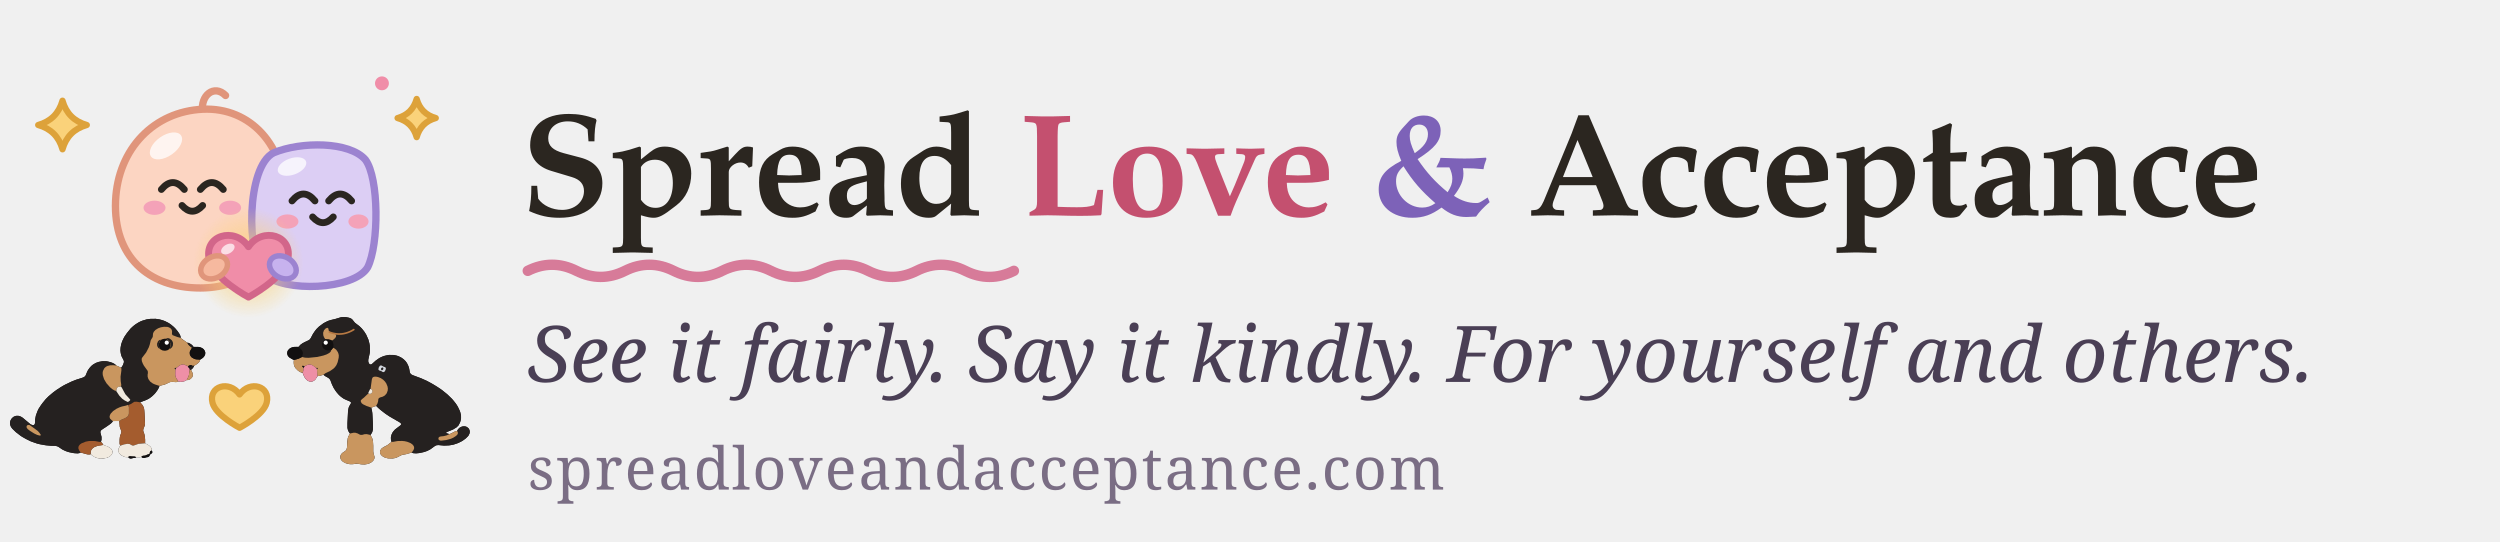
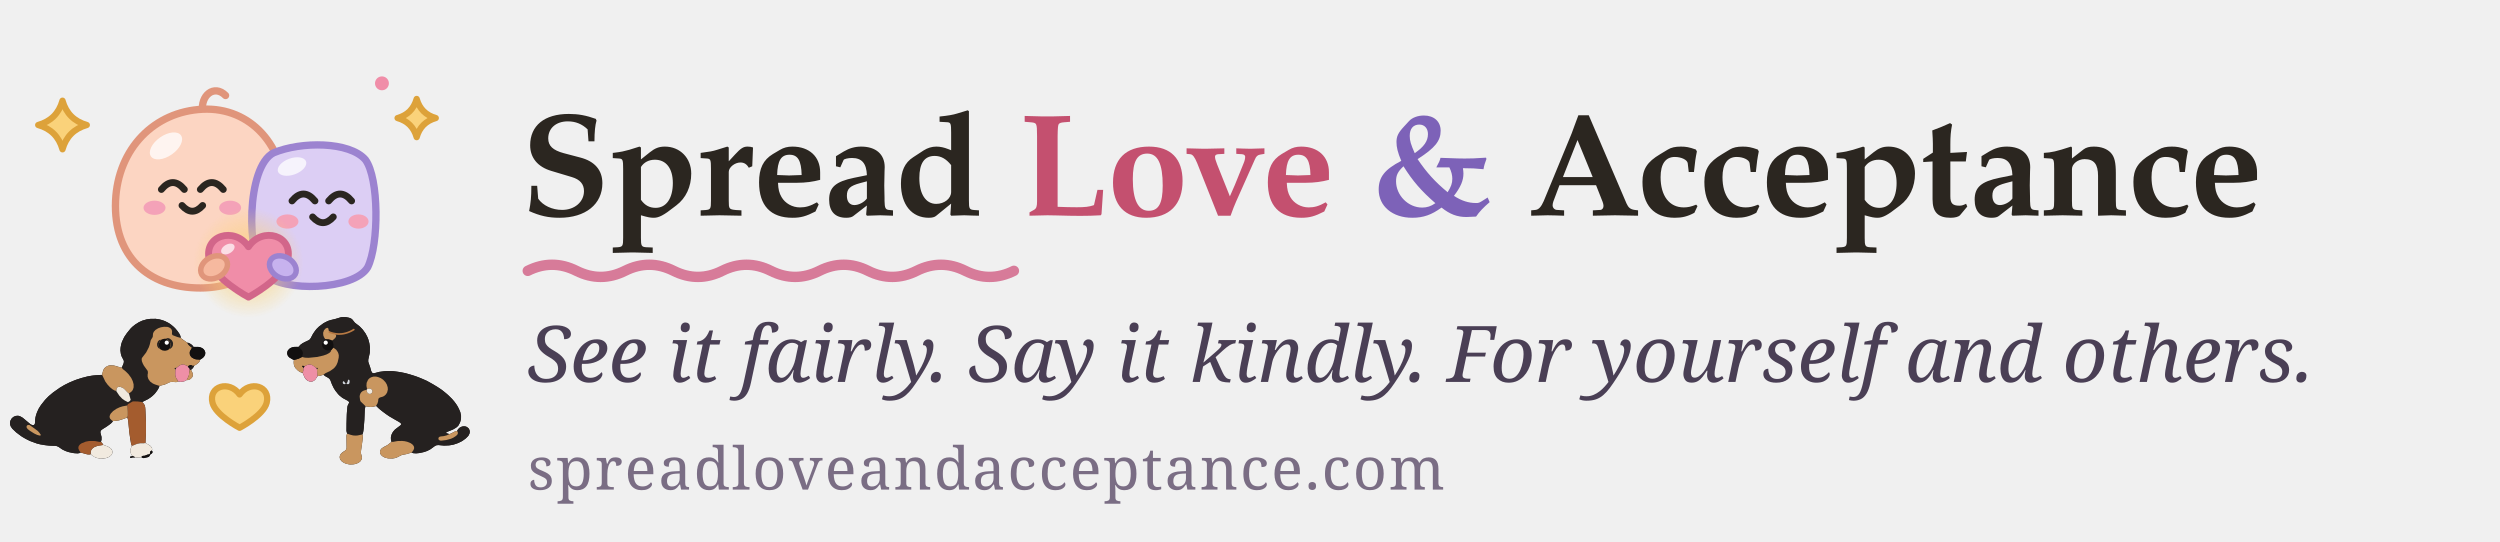
<svg xmlns="http://www.w3.org/2000/svg" viewBox="0 0 720 156" width="720" height="156" role="img" aria-labelledby="t">
  <style>.k{fill:#252120}.i{fill:none;stroke:#2B2620;stroke-width:3;stroke-linecap:round;stroke-linejoin:round}.c{fill:#F4A2B8}.w{fill:#fff}.t{fill:#C9965F}.s{fill:#C4834A}.n{fill:#121010}.m{fill:#3A1E22}.p{fill:#EE8FA6}.e{fill:#3A2418}.g{fill:#FAD27A;stroke:#DDA23A;stroke-linejoin:round}</style>
  <g transform="translate(6 14)">
    <defs>
      <radialGradient id="gl">
        <stop offset="0" stop-color="#FAD27A" stop-opacity=".9" />
        <stop offset=".55" stop-color="#FAD27A" stop-opacity=".45" />
        <stop offset="1" stop-color="#FAD27A" stop-opacity="0" />
      </radialGradient>
    </defs>
    <g transform="translate(22 -3) scale(.66)">
      <path d="M46 32c-1-7 5-12 10-7" fill="none" stroke="#E0957B" stroke-width="3.2" stroke-linecap="round" />
      <path d="M46 31C67 30 82 47 82 70C82 94 67 109 45 109C22 109 7 95 8 71C9 48 25 32 46 31Z" fill="#FCD5C2" stroke="#E0957B" stroke-width="3.2" />
      <ellipse cx="30" cy="47" rx="8" ry="4.5" transform="rotate(-35 30 47)" class="w" opacity=".75" />
      <path d="M77 50C89 45 110 45 117 53C123 61 123 90 118 100C112 110 81 111 73 103C65 95 65 56 77 50Z" fill="#DCCEF4" stroke="#9C83D0" stroke-width="3.2" />
      <ellipse cx="85" cy="56" rx="6.5" ry="3.6" transform="rotate(-20 85 56)" class="w" opacity=".75" />
      <path class="i" d="M28 66q5-6 10 0M45 66q5-6 10 0M37 73q4.5 5 9 0M85 71q5-6 10 0M101 71q5-6 10 0M94 78q4.5 5 9 0" />
      <ellipse class="c" cx="25" cy="74" rx="4.8" ry="3.1" />
      <ellipse class="c" cx="58" cy="74" rx="4.8" ry="3.1" />
      <ellipse class="c" cx="83" cy="80" rx="4.8" ry="3.1" />
      <ellipse class="c" cx="114" cy="80" rx="4.4" ry="3.1" />
      <circle cx="66" cy="98" r="24" fill="url(#gl)" />
      <path d="M66 91C60 82 46 86 49 97C51 105 66 113 66 113S81 105 83 97C86 86 72 82 66 91Z" fill="#F08DA8" stroke="#D2668A" stroke-width="3" stroke-linejoin="round" />
      <ellipse cx="57" cy="92" rx="3.2" ry="2" transform="rotate(-30 57 92)" class="w" opacity=".7" />
      <ellipse cx="51" cy="100" rx="6.2" ry="4.6" transform="rotate(-30 51 100)" fill="#F6B99F" stroke="#E0957B" stroke-width="2.4" />
      <ellipse cx="81" cy="100" rx="6.2" ry="4.6" transform="rotate(30 81 100)" fill="#C7B2EE" stroke="#9C83D0" stroke-width="2.4" />
    </g>
    <g data-pup="sugarfoot">
-       <path d="M37.28 77.84L38.82 77.82L39.94 77.99L40.58 78.15L41.58 78.51L42.78 79.15L44.06 80.14L45.14 81.35L45.79 82.36L45.99 82.88L46.05 83.32L46.14 83.42L47.90 84.69L48.30 84.75L48.94 85.07L49.46 85.50L49.74 85.89L51.38 85.94L51.94 86.11L52.38 86.35L52.68 86.60L53.03 87.16L53.12 87.52L53.07 88.12L52.87 88.56L52.70 88.78L52.39 89.08L51.66 89.59L51.43 90.16L51.24 90.40L50.67 90.88L49.90 91.36L49.58 91.97L49.01 92.52L49.43 93.36L49.56 93.96L49.51 94.28L49.35 94.64L48.91 95.12L48.46 95.37L48.14 95.46L47.74 95.47L47.10 95.81L46.42 95.98L45.94 95.98L45.38 95.86L44.74 96.06L43.62 95.98L43.10 96.02L42.70 96.15L41.50 96.73L40.02 97.11L39.89 97.20L39.83 97.48L39.55 98.04L39.10 98.73L38.60 99.36L37.70 100.22L36.94 100.77L36.18 101.17L34.39 101.84L35.19 102.88L35.47 103.56L35.56 104.04L35.76 107.12L35.76 108.12L35.67 108.60L35.29 109.56L35.24 110.08L35.59 111.08L35.72 111.72L35.80 112.60L35.80 113.60L35.86 113.69L36.82 114.23L37.32 114.64L37.59 115.04L37.68 115.36L37.65 115.76L37.88 116.08L37.83 116.44L37.24 116.88L36.96 117.44L36.58 117.65L36.14 117.71L35.58 117.90L35.18 117.89L34.74 117.63L34.62 117.62L34.22 117.70L33.26 117.70L32.78 117.90L32.42 117.90L31.78 118.06L31.54 118.06L31.26 117.97L30.90 117.67L30.22 117.66L29.62 117.49L28.82 117.05L28.40 116.64L28.13 116.12L28.08 115.48L28.17 115.16L28.61 114.32L28.44 113.76L28.44 112.52L28.57 111.60L28.91 110.68L28.96 110.24L28.48 108.88L28.36 107.32L28.18 107.22L26.54 107.27L26.24 107.68L25.79 108.08L23.18 109.86L23.01 110.08L22.92 110.32L22.92 110.60L23.24 111.80L23.24 112.64L23.09 113.28L23.44 113.64L23.78 114.13L25.34 114.75L26.04 115.28L26.31 115.72L26.40 116.08L26.35 116.52L26.23 116.80L25.82 117.30L25.02 117.77L23.86 118.06L22.70 118.06L21.90 117.89L21.46 117.73L20.62 117.25L20.10 116.82L19.70 116.90L19.14 116.86L17.26 116.34L16.90 116.49L16.34 116.58L15.42 116.54L13.66 116.17L12.58 115.77L11.82 115.37L10.82 114.67L10.18 114.43L8.62 114.38L6.98 114.22L5.62 113.98L4.62 113.73L2.74 113.05L1.42 112.41L0.02 111.57L-1.42 110.46L-2.48 109.44L-2.91 108.80L-3.12 108.12L-3.12 107.64L-3.03 107.24L-2.66 106.55L-2.14 106.07L-1.50 105.79L-0.74 105.74L-0.14 105.91L0.54 106.31L2.86 108.25L3.50 108.45L3.82 108.37L3.95 108.24L4.08 107.88L4.12 106.80L4.33 105.68L4.85 104.28L5.17 103.64L5.81 102.64L7.20 100.92L8.02 100.10L9.33 99.00L10.38 98.23L12.14 97.11L14.46 95.95L15.86 95.39L17.90 94.73L18.31 94.52L18.63 94.20L19.25 92.76L19.84 91.88L20.57 91.16L21.54 90.55L22.42 90.23L23.50 90.02L24.50 90.02L25.06 90.10L26.34 90.47L27.18 90.95L27.54 91.29L28.86 91.89L28.94 91.86L29.27 91.40L29.47 91.00L29.68 90.36L29.68 90.04L29.59 89.72L29.01 88.60L28.81 87.92L28.68 86.92L28.72 86.16L28.89 85.20L29.13 84.44L29.77 83.08L30.54 81.95L31.60 80.64L32.10 80.14L32.94 79.47L34.02 78.79L34.98 78.35L36.26 77.98Z" fill="#252120" />
-       <path d="M23.44 90.04L24.50 90.02L25.78 90.27L26.82 90.71L27.43 91.20L27.34 91.26L26.62 91.18L25.54 91.22L24.94 91.39L24.30 91.78L23.93 92.20L23.64 92.88L23.56 93.76L23.73 94.56L23.97 95.20L24.33 95.88L25.26 97.10L26.42 98.13L26.86 98.41L27.46 98.60L28.38 99.97L29.18 100.82L29.70 101.21L30.78 101.79L30.75 102.60L30.30 102.81L28.62 103.23L27.50 103.75L26.58 104.38L25.90 105.11L25.61 105.72L25.56 106.04L25.61 106.32L25.76 106.64L26.48 107.32L26.24 107.68L25.79 108.08L24.90 108.73L23.53 109.60L23.18 109.86L23.01 110.08L22.92 110.32L22.92 110.60L23.24 111.84L23.24 112.64L23.06 113.24L22.62 113.26L21.34 113.02L20.14 112.98L18.86 113.15L17.82 113.51L17.26 113.83L16.92 114.12L16.65 114.56L16.56 114.84L16.56 115.12L16.65 115.44L17.21 116.32L16.90 116.49L16.34 116.58L14.90 116.46L13.94 116.25L12.94 115.93L12.02 115.49L10.66 114.59L9.86 114.39L8.62 114.38L7.30 114.26L5.06 113.85L3.66 113.41L2.74 113.05L0.58 111.93L-0.27 111.36L-1.42 110.46L-2.48 109.44L-2.83 108.96L-3.07 108.36L-3.12 107.68L-2.99 107.12L-2.79 106.72L-2.30 106.18L-1.86 105.91L-1.26 105.74L-0.50 105.79L0.10 106.03L0.55 106.32L2.86 108.25L3.50 108.45L3.82 108.37L3.95 108.24L4.08 107.88L4.12 106.80L4.33 105.68L4.73 104.56L5.13 103.72L6.30 101.99L7.16 100.96L8.02 100.10L9.33 99.00L10.38 98.23L11.54 97.47L12.86 96.71L14.94 95.75L15.86 95.39L17.90 94.73L18.30 94.53L18.63 94.20L19.09 93.08L19.41 92.48L20.26 91.42L20.90 90.91L21.62 90.51L22.42 90.23Z" fill="#252120" />
-       <path d="M37.28 77.84L38.82 77.82L39.90 77.98L41.18 78.35L42.38 78.91L43.31 79.52L44.52 80.60L45.59 82.00L45.91 82.64L46.04 83.08L46.02 83.28L45.82 83.29L44.02 82.69L43.74 82.54L43.52 82.24L43.56 81.40L43.43 80.96L43.10 80.54L42.62 80.27L41.90 80.10L41.26 80.10L40.30 80.27L39.38 80.63L38.78 81.02L38.29 81.56L38.08 82.04L37.99 83.04L37.41 84.00L37.07 85.44L36.75 86.28L36.11 87.48L35.10 88.75L34.85 89.16L34.80 89.76L35.13 90.72L35.45 91.32L36.35 92.52L36.59 92.96L36.52 94.48L36.65 94.96L36.89 95.44L37.30 95.94L38.02 96.45L38.66 96.73L39.74 97.07L39.88 97.16L39.87 97.36L39.43 98.24L38.60 99.36L37.98 99.98L37.19 100.60L36.66 100.93L35.70 101.37L34.34 101.85L33.38 101.70L32.78 101.70L32.22 101.39L31.54 101.14L30.09 99.52L28.88 97.32L28.92 96.80L28.76 95.76L28.72 94.48L28.96 92.68L28.91 91.92L29.43 91.08L29.68 90.32L29.68 90.00L29.59 89.72L29.01 88.60L28.89 88.24L28.72 87.44L28.68 86.92L28.72 86.16L28.88 85.24L29.29 84.04L29.77 83.08L30.54 81.95L31.60 80.64L32.61 79.72L33.54 79.07L34.58 78.51L36.22 77.99Z" fill="#252120" />
+       <path d="M37.28 77.84L38.82 77.82L39.94 77.99L40.58 78.15L41.58 78.51L42.78 79.15L44.06 80.14L45.14 81.35L45.79 82.36L45.99 82.88L46.05 83.32L46.14 83.42L47.90 84.69L48.30 84.75L48.94 85.07L49.46 85.50L49.74 85.89L51.38 85.94L51.94 86.11L52.38 86.35L52.68 86.60L53.03 87.16L53.12 87.52L53.07 88.12L52.87 88.56L52.70 88.78L52.39 89.08L51.66 89.59L51.43 90.16L51.24 90.40L50.67 90.88L49.90 91.36L49.58 91.97L49.01 92.52L49.43 93.36L49.56 93.96L49.51 94.28L49.35 94.64L48.91 95.12L48.46 95.37L48.14 95.46L47.74 95.47L47.10 95.81L46.42 95.98L45.94 95.98L45.38 95.86L44.74 96.06L43.62 95.98L43.10 96.02L42.70 96.15L41.50 96.73L40.02 97.11L39.89 97.20L39.83 97.48L39.55 98.04L39.10 98.73L38.60 99.36L37.98 99.98L36.74 100.89L35.01 101.76L35.00 101.84L35.34 102.19L35.67 102.72L35.80 103.20L35.88 103.96L36.04 107.68L36.04 110.56L35.88 113.52L36.06 113.69L36.86 114.11L37.30 114.42L37.63 114.80L37.84 115.32L37.76 115.76L37.91 116.04L37.91 116.36L37.74 116.58L37.30 116.87L36.98 117.42L36.82 117.57L36.62 117.65L35.42 117.94L35.02 117.85L34.70 117.66L34.10 117.78L33.42 117.78L33.02 117.70L32.18 117.74L31.70 117.90L31.45 117.76L31.45 117.60L31.54 117.51L32.16 117.36L31.81 116.88L31.52 116.12L31.53 115.48L31.98 114.40L31.73 113.72L31.52 112.52L31.20 110.20L30.92 107.16L30.79 106.56L30.66 106.26L28.34 107.05L27.34 107.22L26.54 107.27L26.24 107.68L25.82 108.06L24.90 108.73L23.53 109.60L23.16 109.88L22.97 110.16L22.92 110.60L23.24 111.84L23.24 112.64L23.09 113.28L23.44 113.64L23.77 114.12L24.94 114.55L25.42 114.79L26.00 115.24L26.32 115.76L26.40 116.24L26.31 116.64L26.04 117.08L25.62 117.45L25.02 117.77L24.50 117.94L23.86 118.06L22.70 118.06L21.90 117.89L21.46 117.73L20.62 117.25L20.10 116.82L19.70 116.90L19.14 116.86L17.26 116.34L16.90 116.49L16.34 116.58L15.42 116.54L13.66 116.17L12.58 115.77L11.82 115.37L10.82 114.67L10.18 114.43L8.62 114.38L6.98 114.22L5.62 113.98L4.62 113.73L2.74 113.05L1.42 112.41L0.02 111.57L-1.42 110.46L-2.48 109.44L-2.91 108.80L-3.12 108.12L-3.12 107.64L-3.03 107.24L-2.66 106.55L-2.14 106.07L-1.50 105.79L-0.74 105.74L-0.14 105.91L0.54 106.31L2.86 108.25L3.30 108.42L3.74 108.41L3.95 108.24L4.07 107.92L4.20 106.24L4.57 104.96L5.17 103.64L5.81 102.64L6.84 101.32L8.02 100.10L9.33 99.00L11.22 97.67L12.86 96.71L14.10 96.11L15.54 95.51L17.18 94.95L19.14 94.43L20.26 94.22L21.58 94.06L23.38 93.96L23.73 92.64L24.01 92.12L24.42 91.71L25.22 91.31L25.70 91.22L26.74 91.26L27.46 91.43L28.58 91.81L29.07 91.88L29.63 90.56L29.68 90.00L29.59 89.72L29.01 88.60L28.81 87.92L28.68 86.92L28.72 86.16L28.89 85.20L29.13 84.44L29.77 83.08L30.54 81.95L31.60 80.64L32.10 80.14L32.94 79.47L34.02 78.79L34.98 78.35L36.26 77.98Z" fill="#252120" />
+       <path d="M22.72 94.00L23.42 94.00L24.21 95.68L24.66 96.37L25.24 97.08L26.42 98.13L26.86 98.41L27.46 98.60L28.38 99.97L29.16 100.80L29.70 101.21L30.66 101.71L30.82 101.83L30.84 101.92L30.83 102.40L30.58 102.77L28.86 103.15L27.58 103.71L26.58 104.38L25.89 105.12L25.61 105.72L25.56 106.04L25.61 106.32L25.76 106.64L26.48 107.32L26.24 107.68L25.79 108.08L24.90 108.73L23.53 109.60L23.18 109.86L23.01 110.08L22.92 110.32L22.92 110.60L23.24 111.84L23.24 112.64L23.06 113.24L22.62 113.26L21.34 113.02L20.14 112.98L18.86 113.15L17.82 113.51L17.26 113.83L16.92 114.12L16.65 114.56L16.56 114.84L16.56 115.12L16.65 115.44L17.21 116.32L16.90 116.49L16.34 116.58L14.90 116.46L13.94 116.25L12.94 115.93L12.02 115.49L10.82 114.67L10.34 114.47L9.82 114.38L8.06 114.34L6.86 114.18L5.62 113.98L4.62 113.73L2.46 112.93L0.58 111.93L-1.18 110.66L-2.48 109.44L-2.95 108.72L-3.12 108.12L-3.12 107.64L-2.99 107.12L-2.66 106.55L-2.27 106.16L-1.66 105.83L-1.14 105.74L-0.74 105.74L-0.34 105.83L0.55 106.32L2.86 108.25L3.50 108.45L3.82 108.37L3.95 108.24L4.08 107.88L4.12 106.80L4.33 105.68L4.73 104.56L5.17 103.64L5.82 102.63L7.16 100.96L8.02 100.10L9.33 99.00L11.22 97.67L12.42 96.95L14.10 96.11L15.86 95.39L17.58 94.83L19.18 94.42L20.82 94.14Z" fill="#252120" />
+       <path d="M37.28 77.84L38.82 77.82L39.90 77.98L41.18 78.35L42.38 78.91L43.31 79.52L44.52 80.60L45.59 82.00L45.91 82.64L46.04 83.08L46.02 83.28L45.82 83.29L44.02 82.69L43.74 82.54L43.52 82.24L43.56 81.40L43.43 80.96L43.10 80.54L42.62 80.27L41.90 80.10L41.26 80.10L40.30 80.27L39.38 80.63L38.78 81.02L38.29 81.56L38.08 82.04L37.99 83.04L37.41 84.00L37.07 85.44L36.75 86.28L36.11 87.48L35.10 88.75L34.85 89.16L34.80 89.76L35.13 90.72L35.45 91.32L36.35 92.52L36.59 92.96L36.52 94.48L36.77 95.24L37.22 95.86L37.82 96.33L38.66 96.73L39.58 96.99L39.86 97.14L39.88 97.32L39.77 97.60L39.43 98.24L38.60 99.36L37.70 100.22L36.74 100.89L34.94 101.78L32.26 101.53L31.66 101.16L31.15 99.32L31.71 98.92L32.00 98.64L32.35 98.04L32.48 97.52L32.48 96.68L32.39 96.24L32.15 95.56L31.79 94.84L31.22 94.03L30.22 92.98L29.38 92.30L29.09 91.92L29.63 90.56L29.68 90.00L29.59 89.72L29.01 88.60L28.81 87.92L28.68 86.92L28.72 86.16L28.89 85.20L29.13 84.44L29.77 83.08L30.54 81.95L31.60 80.64L32.10 80.14L32.94 79.47L34.02 78.79L34.98 78.35L36.26 77.98Z" fill="#252120" />
      <path d="M41.20 80.12L42.18 80.14L42.62 80.27L43.06 80.51L43.30 80.75L43.47 81.04L43.56 81.44L43.52 82.24L43.74 82.54L45.06 83.05L46.02 83.31L46.61 83.80L47.86 84.66L48.46 85.50L49.27 86.12L49.19 86.36L48.73 87.12L48.64 87.44L48.69 88.16L48.98 88.69L49.26 88.97L49.98 89.37L50.50 89.50L51.38 89.54L51.62 89.62L51.55 89.92L51.22 90.42L50.39 91.08L49.94 91.33L49.38 91.34L49.18 91.19L48.94 91.14L48.58 91.23L48.10 91.46L47.10 91.03L46.46 90.98L46.10 91.07L45.70 91.27L44.78 91.97L44.42 91.94L44.29 92.00L44.29 92.16L44.56 92.44L44.48 94.04L44.69 94.80L44.93 95.24L45.34 95.80L45.26 95.93L44.74 96.06L43.62 95.98L43.06 96.03L41.50 96.73L39.94 97.14L38.66 96.73L38.02 96.45L37.24 95.88L36.73 95.16L36.52 94.48L36.52 93.84L36.60 93.44L36.55 92.84L35.45 91.32L35.13 90.72L34.85 90.00L34.80 89.36L34.89 89.08L36.11 87.48L36.87 86.00L37.15 85.16L37.41 84.00L37.99 83.04L38.08 82.04L38.29 81.56L38.78 81.02L39.54 80.55L40.30 80.27Z" fill="#C9965F" />
-       <path d="M32.68 101.72L33.38 101.70L34.34 101.87L34.95 102.52L35.31 103.12L35.47 103.56L35.64 105.00L35.76 108.08L35.67 108.60L35.29 109.56L35.24 110.08L35.59 111.08L35.72 111.72L35.80 112.64L35.80 113.56L35.74 113.65L35.54 113.70L34.42 113.74L33.86 113.83L32.42 114.34L32.06 114.29L31.30 113.87L31.06 113.82L30.30 113.86L28.66 114.31L28.53 114.12L28.44 113.72L28.48 112.08L28.61 111.44L28.91 110.68L28.96 110.24L28.48 108.88L28.36 107.32L28.46 107.18L28.74 106.99L29.82 106.53L30.46 106.17L30.86 105.81L31.03 105.52L31.12 105.08L31.12 103.24L30.92 102.68L31.66 102.37Z" fill="#A45C2E" />
-       <path d="M35.60 113.68L35.82 113.66L36.82 114.23L37.32 114.64L37.59 115.04L37.68 115.36L37.67 115.60L37.62 115.72L37.29 115.96L37.17 116.24L37.11 116.64L37.02 116.77L36.38 116.95L35.82 117.21L35.14 117.27L34.93 117.36L34.70 117.60L34.22 117.70L33.30 117.70L32.70 117.46L31.98 117.46L31.54 117.38L31.22 117.43L30.86 117.66L30.58 117.70L30.06 117.62L29.62 117.49L28.81 117.04L28.38 116.61L28.17 116.24L28.08 115.92L28.09 115.44L28.21 115.08L28.62 114.36L29.74 113.99L30.66 113.82L31.30 113.87L32.06 114.29L32.42 114.34L33.90 113.82Z" fill="#F1EADF" />
-       <path d="M25.76 91.20L26.62 91.18L27.50 91.27L28.82 91.87L28.91 91.96L28.96 92.20L28.96 92.68L28.72 94.48L28.76 95.76L28.92 96.80L28.88 97.28L28.82 97.34L28.30 97.35L27.90 97.51L27.74 97.67L27.61 97.92L27.46 98.56L27.34 98.58L27.06 98.49L26.42 98.13L25.70 97.54L24.66 96.37L23.97 95.20L23.60 94.04L23.56 93.36L23.65 92.84L24.06 92.03L24.49 91.64L24.86 91.43Z" fill="#C9965F" />
-       <path d="M23.60 114.16L23.82 114.15L24.94 114.55L25.83 115.08L26.06 115.31L26.31 115.72L26.40 116.28L26.31 116.64L26.06 117.05L25.79 117.32L25.34 117.61L24.54 117.93L24.10 118.02L22.94 118.06L22.46 118.02L21.66 117.81L20.98 117.49L20.62 117.25L20.13 116.80L20.12 116.16L20.25 115.68L20.42 115.39L20.78 115.02L21.26 114.71L22.34 114.35Z" fill="#F1EADF" />
-       <path d="M30.72 102.64L30.91 102.72L31.12 103.24L31.12 105.08L30.99 105.60L30.68 106.00L30.06 106.41L28.90 106.91L28.34 107.26L26.50 107.26L26.22 107.06L25.73 106.60L25.61 106.32L25.56 105.96L25.69 105.48L25.89 105.12L26.56 104.40L27.50 103.75L28.42 103.31L29.14 103.07L30.30 102.81Z" fill="#C9965F" />
+       <path d="M32.25 101.60L33.58 101.62L34.94 101.79L35.55 102.48L35.75 102.96L35.84 103.48L36.04 107.64L36.04 110.56L35.92 113.36L35.86 113.56L35.70 113.62L34.38 113.66L33.68 113.80L33.14 113.95L32.06 114.41L31.93 114.32L31.81 114.04L31.28 110.88L30.92 107.16L30.68 106.24L30.80 105.76L30.80 104.48L30.76 103.52L30.61 102.76L30.89 102.36Z" fill="#A45C2E" />
+       <path d="M25.60 91.24L26.74 91.26L29.06 91.91L29.42 92.34L30.22 92.98L31.00 93.76L31.79 94.84L32.23 95.76L32.48 96.68L32.48 97.56L32.31 98.12L32.14 98.45L31.78 98.86L31.14 99.29L30.74 99.02L30.08 98.32L29.51 97.84L29.10 97.59L28.54 97.39L28.22 97.38L27.90 97.51L27.73 97.68L27.57 98.04L27.46 98.56L27.14 98.53L26.42 98.13L25.70 97.54L25.00 96.80L24.33 95.88L23.41 93.96L23.61 93.00L23.93 92.24L24.38 91.74L24.98 91.39Z" fill="#C9965F" />
+       <path d="M35.76 113.60L35.90 113.59L36.86 114.11L37.46 114.58L37.79 115.12L37.84 115.48L37.78 115.70L37.45 115.88L37.25 116.08L37.19 116.64L37.04 116.84L36.42 116.95L35.70 117.25L35.06 117.31L34.86 117.44L34.71 117.64L34.58 117.69L34.14 117.78L33.62 117.78L33.10 117.73L32.42 117.45L32.14 117.30L31.85 116.96L31.65 116.56L31.52 116.08L31.52 115.52L31.81 114.76L32.02 114.43L33.38 113.87L34.38 113.66L35.42 113.66Z" fill="#F1EADF" />
+       <path d="M23.60 114.16L23.82 114.15L24.94 114.55L25.83 115.08L26.31 115.72L26.40 116.28L26.31 116.64L26.06 117.05L25.79 117.32L25.34 117.61L24.54 117.93L24.10 118.02L22.94 118.06L22.46 118.02L21.66 117.81L20.98 117.49L20.62 117.25L20.13 116.80L20.12 116.16L20.25 115.68L20.42 115.39L20.78 115.02L21.26 114.71L22.34 114.35Z" fill="#F1EADF" />
+       <path d="M30.52 102.80L30.63 102.84L30.72 103.24L30.80 104.48L30.80 105.76L30.66 106.21L29.34 106.73L27.90 107.14L26.50 107.26L26.13 107.00L25.73 106.60L25.61 106.32L25.56 105.96L25.69 105.48L25.89 105.12L26.58 104.38L27.50 103.75L28.42 103.31L29.30 103.03Z" fill="#C9965F" />
      <path d="M46.40 91.00L46.86 90.98L47.10 91.03L48.06 91.45L48.38 91.93L48.55 92.08L48.64 92.40L48.43 93.96L48.31 94.36L47.83 95.36L47.38 95.69L46.70 95.93L45.94 95.98L45.38 95.84L44.73 94.88L44.48 94.04L44.52 92.68L44.57 92.40L44.77 92.00L45.70 91.27L46.10 91.07Z" fill="#EE8FA6" />
      <path d="M20.08 113.00L21.34 113.02L22.62 113.26L23.06 113.27L23.44 113.64L23.72 114.08L23.54 114.18L21.86 114.47L21.26 114.71L20.81 115.00L20.44 115.36L20.25 115.68L20.12 116.16L20.10 116.80L19.74 116.90L19.14 116.86L17.34 116.37L17.20 116.28L16.77 115.68L16.56 115.08L16.61 114.64L16.77 114.32L17.06 113.98L17.50 113.67L18.70 113.19L19.62 113.02Z" fill="#A45C2E" />
      <path d="M49.73 85.92L51.14 85.90L51.74 86.03L52.39 86.36L52.68 86.60L52.91 86.92L53.12 87.48L53.12 87.92L53.03 88.24L52.70 88.78L52.42 89.06L51.90 89.42L51.54 89.58L50.50 89.50L49.98 89.37L49.25 88.96L48.81 88.44L48.64 87.96L48.64 87.44L48.73 87.12L49.30 86.16Z" fill="#121010" />
+       <path d="M28.16 97.40L28.70 97.43L29.38 97.75L29.86 98.10L30.72 99.00L31.15 99.36L31.64 101.16L31.38 101.50L30.94 101.77L30.82 101.81L29.90 101.33L29.18 100.82L28.38 99.97L27.49 98.64L27.57 98.04L27.73 97.68L27.90 97.51Z" fill="#F1EADF" />
      <path d="M41.36 83.56L41.86 83.55L42.36 83.88L42.83 84.40L43.07 84.96L43.12 85.28L42.99 86.08L42.76 86.56L42.18 86.89L41.54 87.02L40.82 86.93L40.17 86.60L39.89 86.12L39.76 85.64L39.81 84.84L40.05 84.28L40.30 83.91L40.82 83.67Z" fill="#121010" />
-       <path d="M28.28 97.36L28.82 97.34L28.96 97.44L30.09 99.52L31.47 101.04L31.51 101.20L31.38 101.38L31.06 101.65L30.76 101.76L29.90 101.33L29.18 100.82L28.38 99.97L27.49 98.64L27.57 98.04L27.73 97.68L28.02 97.43Z" fill="#F1EADF" />
      <path d="M2.04 108.40L2.38 108.38L2.62 108.47L4.86 110.10L5.32 110.60L5.71 111.16L5.75 111.32L5.70 111.40L5.40 111.44L4.70 111.25L3.86 110.85L2.70 110.13L1.98 109.58L1.69 109.20L1.64 108.80L1.78 108.54Z" fill="#C9965F" />
      <path d="M48.66 92.44L48.98 92.52L49.11 92.72L49.43 93.36L49.56 93.96L49.47 94.40L49.26 94.77L48.91 95.12L48.56 95.32L48.14 95.46L47.86 95.46L47.81 95.40L48.35 94.24Z" fill="#C9965F" />
      <path d="M42.12 83.40L42.46 83.38L42.94 83.55L43.48 84.00L43.75 84.48L43.84 84.84L43.79 85.52L43.54 86.01L43.14 86.38L42.86 86.52L42.82 86.48L42.99 86.08L43.12 85.48L43.08 85.00L42.99 84.72L42.72 84.24L42.34 83.86L41.89 83.56L41.90 83.47Z" fill="#252120" />
-       <path d="M37.56 115.76L37.83 115.96L37.87 116.36L37.74 116.54L37.24 116.88L36.90 117.50L36.58 117.65L36.14 117.71L35.58 117.90L35.10 117.86L34.89 117.76L34.73 117.60L34.90 117.38L35.18 117.26L35.82 117.21L36.38 116.95L37.02 116.77L37.11 116.64L37.17 116.24L37.29 115.96Z" fill="#121010" />
+       <path d="M37.64 115.80L37.75 115.80L37.87 115.96L37.91 116.36L37.74 116.58L37.30 116.87L37.03 117.36L36.86 117.54L36.62 117.65L35.42 117.94L35.12 117.88L34.76 117.68L34.86 117.44L35.18 117.27L35.70 117.25L36.42 116.95L37.06 116.83L37.19 116.64L37.25 116.08L37.45 115.88Z" fill="#121010" />
      <path d="M40.08 83.88L40.22 83.86L40.28 83.92L39.89 84.60L39.76 85.12L39.76 85.64L40.05 86.48L39.85 86.40L39.56 86.16L39.33 85.76L39.24 85.44L39.24 84.96L39.50 84.31L39.81 84.00Z" fill="#252120" />
-       <path d="M31.32 117.40L32.90 117.51L33.11 117.60L33.19 117.72L32.98 117.85L32.66 117.90L32.42 117.90L31.78 118.06L31.54 118.06L31.26 117.97L30.93 117.64L31.06 117.51Z" fill="#121010" />
      <path d="M47.95 84.72L48.10 84.70L48.50 84.83L49.27 85.32L49.69 85.84L49.70 85.92L49.58 86.01L49.30 86.13L48.81 85.80L48.26 85.25Z" fill="#252120" />
      <path d="M49.33 91.36L49.82 91.34L49.87 91.48L49.56 92.00L49.08 92.44L48.94 92.50L48.66 92.40L48.56 92.08L48.90 91.70Z" fill="#252120" />
      <path d="M48.88 91.16L49.18 91.19L49.30 91.36L48.58 92.02L48.40 91.96L48.13 91.48L48.58 91.23Z" fill="#121010" />
+       <path d="M32.12 117.40L32.26 117.37L32.92 117.68L32.86 117.74L32.12 117.76L31.66 117.90L31.50 117.82L31.44 117.68L31.48 117.56L31.62 117.47Z" fill="#121010" />
      <path d="M42.62 84.68L42.62 84.76L42.60 84.84L42.58 84.91L42.54 84.98L42.50 85.05L42.45 85.10L42.39 85.16L42.32 85.20L42.25 85.23L42.18 85.26L42.10 85.27L42.02 85.28L41.95 85.27L41.87 85.26L41.79 85.23L41.72 85.20L41.66 85.16L41.60 85.10L41.55 85.05L41.50 84.98L41.47 84.91L41.45 84.84L41.43 84.76L41.42 84.68L41.43 84.60L41.45 84.52L41.47 84.45L41.50 84.38L41.55 84.31L41.60 84.26L41.66 84.20L41.72 84.16L41.79 84.13L41.87 84.10L41.95 84.09L42.02 84.08L42.10 84.09L42.18 84.10L42.25 84.13L42.32 84.16L42.39 84.20L42.45 84.26L42.50 84.31L42.54 84.38L42.58 84.45L42.60 84.52L42.62 84.60Z" fill="#fff" />
      <path d="" fill="none" stroke="#B97A43" stroke-width="0.48" stroke-linecap="round" />
      <path d="" fill="none" stroke="#B97A43" stroke-width="0.48" stroke-linecap="round" />
      <path d="" fill="none" stroke="#B97A43" stroke-width="0.48" stroke-linecap="round" />
      <path d="" fill="none" stroke="#B97A43" stroke-width="0.48" stroke-linecap="round" />
    </g>
    <g data-pup="tidbit">
-       <path d="M93.54 77.31L92.32 77.34L90.64 77.84L89.28 78.15L88.24 78.51L87.20 79.07L86.04 79.90L85.02 80.91L84.19 82.07L83.49 83.39L83.09 83.87L81.12 84.87L80.52 85.30L80.00 85.88L78.44 85.94L77.80 86.15L77.32 86.46L76.96 86.86L76.79 87.19L76.70 87.79L76.83 88.31L77.06 88.67L77.39 88.99L78.64 89.71L78.58 90.23L78.62 90.91L78.79 91.51L79.03 91.95L79.88 92.80L80.64 93.24L81.16 93.40L81.51 94.27L81.87 94.95L82.47 95.55L82.92 95.80L83.24 95.89L83.60 95.93L84.04 95.84L84.44 95.64L84.78 95.35L85.48 94.31L86.00 94.25L87.16 93.95L87.64 94.32L88.56 94.83L88.92 95.14L89.17 95.55L89.59 96.67L90.11 97.75L90.96 99.01L91.74 99.87L92.31 100.35L93.08 100.88L94.72 101.58L95.05 101.83L95.09 102.11L94.47 103.23L94.26 104.11L94.06 107.87L94.06 109.19L94.11 109.51L94.31 110.11L94.77 110.87L94.31 111.75L94.14 112.27L94.02 113.11L93.94 114.87L93.77 115.51L93.48 115.85L92.67 116.39L92.34 116.71L92.15 116.99L92.02 117.39L92.02 117.87L92.15 118.27L92.42 118.67L92.79 118.99L93.56 119.40L94.24 119.60L94.80 119.69L95.52 119.69L96.92 119.54L98.00 119.73L99.04 119.77L99.80 119.64L100.40 119.45L101.13 119.03L101.65 118.47L101.85 117.95L101.86 117.55L101.59 116.63L101.50 115.99L101.50 114.39L101.42 113.11L101.25 112.35L100.71 111.27L101.21 110.43L101.42 109.59L101.42 108.35L101.26 105.27L101.14 104.27L100.94 103.47L101.00 103.39L101.92 103.03L102.36 102.94L103.48 103.97L105.12 105.24L106.40 106.08L108.84 107.47L109.38 107.83L109.54 108.15L109.42 108.43L107.76 109.70L107.11 110.47L106.79 111.07L106.58 111.91L106.58 112.51L106.72 113.29L105.56 114.20L104.56 114.71L103.88 115.18L103.51 115.75L103.43 116.15L103.59 116.79L103.86 117.15L104.32 117.52L104.80 117.76L105.72 118.01L107.08 118.05L107.80 117.92L108.28 117.76L109.56 117.11L109.92 116.99L110.96 116.80L112.52 116.35L113.12 116.53L113.92 116.57L114.96 116.45L116.20 116.16L117.00 115.88L117.88 115.44L119.28 114.43L119.72 114.23L120.24 114.18L121.88 114.33L123.16 114.29L124.48 114.08L125.64 113.72L127.12 113.00L128.16 112.25L128.78 111.63L129.01 111.31L129.25 110.75L129.30 110.31L129.21 109.83L128.94 109.35L128.44 108.95L127.92 108.78L127.36 108.78L126.88 108.91L126.35 109.19L125.92 109.62L125.64 110.12L125.00 110.27L123.72 110.92L123.40 111.01L122.68 110.80L122.50 110.67L122.48 110.59L122.60 110.47L124.48 109.69L125.49 109.07L126.04 108.53L126.49 107.67L126.69 107.03L126.78 106.47L126.74 105.43L126.41 104.27L125.77 102.99L125.24 102.18L124.20 100.90L122.84 99.58L120.88 98.03L118.80 96.71L116.96 95.70L115.28 94.95L112.84 94.04L112.36 93.77L112.07 93.35L111.73 91.71L111.29 90.71L110.80 90.02L110.24 89.46L109.64 89.03L108.68 88.55L107.60 88.26L106.08 88.22L105.48 88.30L104.28 88.63L103.20 89.15L102.20 89.86L101.04 90.89L100.84 90.97L100.64 90.97L100.40 90.84L100.23 90.59L100.07 90.19L100.06 89.63L100.50 87.59L100.54 87.07L100.50 85.59L100.37 84.83L100.09 83.79L99.45 82.35L98.88 81.46L98.22 80.63L97.56 79.98L96.22 78.95L95.36 77.90L94.96 77.67L94.52 77.51Z" fill="#252120" />
-       <path d="M93.54 77.31L92.64 77.30L92.12 77.38L90.64 77.84L88.64 78.35L87.20 79.07L85.76 80.14L85.26 80.63L84.59 81.47L84.07 82.27L83.49 83.39L83.16 83.81L82.88 84.01L81.68 84.54L81.12 84.87L80.52 85.30L80.03 85.83L80.06 85.95L80.86 86.71L81.13 87.19L81.22 87.55L81.22 87.87L81.03 88.79L81.52 88.97L82.84 89.05L85.52 88.77L87.12 88.40L87.84 88.16L88.80 87.68L89.18 87.35L89.37 87.03L89.40 86.82L88.72 86.93L88.28 86.93L87.60 86.72L87.32 86.53L86.99 86.15L86.83 85.83L86.74 85.43L86.78 84.95L86.91 84.59L87.20 84.14L87.61 83.67L87.27 83.03L87.06 82.35L87.06 81.83L87.19 81.35L87.40 80.98L87.79 80.59L88.20 80.42L88.44 80.47L88.61 80.75L88.67 81.19L88.87 81.51L89.28 81.76L90.48 82.18L90.77 82.47L90.82 82.75L90.65 83.19L90.20 83.69L89.76 84.03L89.74 84.15L90.02 85.11L90.01 86.15L90.68 86.58L91.13 87.11L91.49 87.91L91.58 88.75L91.17 90.55L90.89 91.15L90.46 91.75L89.64 92.48L89.08 92.84L87.48 93.63L87.26 93.79L87.19 93.95L87.64 94.32L88.56 94.83L88.92 95.14L89.17 95.55L89.59 96.67L90.11 97.75L90.60 98.53L91.42 99.55L92.08 100.17L92.88 100.76L93.64 101.16L94.80 101.63L95.09 101.91L95.09 102.11L94.67 102.83L94.39 103.47L94.22 104.55L94.06 107.87L94.06 109.19L94.19 109.83L94.47 110.43L94.80 110.84L95.84 110.62L96.28 110.62L96.80 110.75L97.60 111.16L98.00 111.25L98.28 111.25L99.24 111.02L99.64 111.02L100.68 111.24L101.01 110.83L101.21 110.43L101.42 109.63L101.42 108.35L101.22 104.83L100.94 103.47L100.76 103.35L99.56 102.92L98.56 102.44L97.92 102.01L97.75 101.83L97.74 101.71L98.04 101.18L100.04 99.35L100.23 98.71L100.43 98.31L100.73 97.95L100.74 97.55L101.02 96.07L101.10 95.23L101.27 94.79L101.44 94.63L101.96 94.46L102.52 94.50L103.24 94.71L103.88 95.03L104.32 95.34L104.88 95.90L105.25 96.43L105.61 97.31L105.70 98.19L105.57 98.83L105.37 99.27L105.14 99.59L104.64 100.04L104.24 100.24L103.44 100.47L103.10 100.67L102.95 100.99L102.90 101.55L102.73 102.15L102.35 102.87L102.92 103.49L103.92 104.33L104.83 105.03L106.08 105.88L109.16 107.67L109.38 107.83L109.53 108.11L109.53 108.23L109.38 108.47L107.76 109.70L107.32 110.18L106.99 110.67L106.67 111.43L106.58 111.91L106.58 112.51L106.76 113.23L107.24 113.25L108.48 113.02L109.72 112.98L110.52 113.06L111.28 113.23L112.32 113.67L112.90 114.11L113.13 114.43L113.25 114.75L113.21 115.35L112.61 116.31L112.80 116.44L113.12 116.53L113.88 116.57L114.72 116.49L115.92 116.24L116.80 115.96L117.88 115.44L119.28 114.43L119.72 114.23L120.24 114.18L121.88 114.33L123.56 114.25L124.64 114.04L126.04 113.56L126.92 113.12L127.60 112.68L128.16 112.25L128.78 111.63L129.01 111.31L129.25 110.75L129.30 110.31L129.21 109.83L128.94 109.35L128.44 108.95L127.92 108.78L127.36 108.78L127.00 108.87L126.36 109.19L125.92 109.62L125.67 110.07L125.86 110.55L125.86 110.87L125.73 111.15L125.33 111.55L124.64 112.00L123.88 112.36L122.52 112.73L121.20 112.89L120.84 112.89L120.44 112.73L120.31 112.59L120.26 112.31L120.27 112.15L120.44 111.90L120.92 111.70L121.52 111.65L122.32 111.48L123.24 111.12L123.32 110.99L122.60 110.76L122.48 110.63L122.50 110.55L122.92 110.31L124.48 109.69L125.49 109.07L126.04 108.53L126.49 107.67L126.69 107.03L126.78 106.43L126.78 105.71L126.57 104.71L125.93 103.27L125.45 102.47L124.88 101.70L124.20 100.90L122.84 99.58L121.33 98.35L119.92 97.39L118.24 96.39L116.88 95.67L115.28 94.95L112.84 94.04L112.36 93.77L112.15 93.51L112.03 93.23L111.85 92.15L111.61 91.39L111.09 90.39L110.82 90.03L110.24 89.46L109.64 89.03L108.88 88.63L108.20 88.39L107.24 88.22L106.04 88.22L104.76 88.47L103.80 88.83L103.20 89.15L102.20 89.86L101.12 90.84L100.88 90.96L100.68 90.97L100.40 90.84L100.23 90.59L100.07 90.19L100.06 89.63L100.50 87.59L100.54 87.07L100.50 85.59L100.37 84.83L100.09 83.79L99.45 82.35L98.88 81.46L98.22 80.63L97.56 79.98L96.22 78.95L95.36 77.90L94.96 77.67L94.52 77.51Z" fill="#252120" />
-       <path d="M96.34 110.63L95.84 110.62L94.92 110.83L94.76 110.90L94.63 111.11L94.23 111.95L94.10 112.47L93.94 114.87L93.85 115.31L93.69 115.63L93.48 115.85L92.67 116.39L92.32 116.74L92.07 117.19L92.02 117.87L92.19 118.35L92.60 118.85L93.20 119.25L93.92 119.52L94.84 119.69L95.52 119.69L96.60 119.54L96.96 119.54L97.70 119.67L98.36 119.77L99.00 119.77L99.96 119.60L100.40 119.45L101.12 119.04L101.65 118.47L101.85 117.95L101.86 117.55L101.59 116.63L101.50 115.99L101.50 114.39L101.42 113.11L101.17 112.15L100.68 111.27L99.60 111.02L98.96 111.06L98.28 111.25L97.88 111.25L97.60 111.16L97.00 110.83Z" fill="#C9965F" />
+       <path d="M93.54 77.31L92.32 77.34L90.64 77.84L89.28 78.15L88.24 78.51L87.20 79.07L86.04 79.90L85.02 80.91L84.19 82.07L83.49 83.39L83.09 83.87L81.12 84.87L80.52 85.30L80.00 85.88L78.44 85.94L77.80 86.15L77.32 86.46L76.96 86.86L76.79 87.19L76.70 87.79L76.83 88.31L77.06 88.67L77.39 88.99L78.64 89.71L78.58 90.23L78.62 90.91L78.79 91.51L79.03 91.95L79.88 92.80L80.64 93.24L81.16 93.40L81.75 94.75L82.02 95.15L82.31 95.43L82.68 95.69L83.20 95.88L83.60 95.93L84.04 95.84L84.44 95.64L84.78 95.35L85.48 94.31L86.00 94.25L87.16 93.95L87.64 94.32L88.56 94.83L88.92 95.14L89.17 95.55L89.59 96.67L90.11 97.75L90.60 98.53L91.38 99.51L91.80 99.93L92.64 100.60L94.24 101.47L94.49 101.71L94.53 102.03L94.19 102.67L94.06 103.11L93.86 105.43L93.78 110.11L93.97 110.87L93.78 111.43L93.82 115.07L93.69 115.47L93.50 115.71L92.75 116.19L92.24 116.62L91.95 117.07L91.82 117.63L91.91 118.11L92.07 118.43L92.34 118.79L92.75 119.11L93.48 119.48L94.44 119.73L94.88 119.77L95.88 119.73L96.48 119.60L97.24 119.28L97.74 118.91L98.13 118.31L98.22 117.99L98.22 117.59L97.94 116.51L97.94 116.07L98.50 112.07L98.50 111.59L98.37 111.11L98.58 110.55L98.74 109.43L98.94 106.91L99.06 103.99L99.24 103.02L100.80 103.21L101.28 103.17L102.36 102.94L103.48 103.97L105.12 105.24L106.40 106.08L108.84 107.47L109.36 107.82L109.54 108.15L109.42 108.43L107.76 109.70L107.16 110.41L106.79 111.07L106.58 111.91L106.58 112.51L106.72 113.29L105.56 114.20L104.56 114.71L103.88 115.18L103.67 115.43L103.46 115.95L103.46 116.43L103.59 116.79L103.86 117.15L104.32 117.52L104.80 117.76L105.72 118.01L107.08 118.05L107.80 117.92L108.28 117.76L109.56 117.11L109.92 116.99L110.96 116.80L112.52 116.35L113.12 116.53L113.92 116.57L114.96 116.45L116.20 116.16L117.00 115.88L117.88 115.44L119.28 114.43L119.72 114.23L120.24 114.18L121.88 114.33L123.16 114.29L124.48 114.08L125.64 113.72L127.12 113.00L128.16 112.25L128.78 111.63L129.01 111.31L129.25 110.75L129.30 110.31L129.21 109.83L128.94 109.35L128.44 108.95L127.92 108.78L127.36 108.78L126.88 108.91L126.35 109.19L125.92 109.62L125.64 110.12L125.00 110.27L123.72 110.92L123.40 111.01L122.68 110.80L122.50 110.67L122.50 110.55L122.68 110.42L124.40 109.72L125.12 109.32L125.72 108.89L126.05 108.51L126.49 107.67L126.74 106.79L126.78 105.71L126.57 104.71L126.25 103.91L125.65 102.79L124.88 101.70L124.20 100.90L123.16 99.86L121.85 98.75L120.88 98.03L118.80 96.71L116.96 95.70L114.48 94.63L112.24 93.87L110.76 93.47L109.56 93.22L107.28 92.90L105.24 92.86L103.24 93.10L101.76 93.49L101.44 93.48L101.16 93.33L100.91 92.87L100.65 91.91L100.06 90.19L100.06 89.59L100.50 87.59L100.54 85.99L100.37 84.83L100.09 83.79L99.85 83.15L99.29 82.07L98.46 80.91L97.56 79.98L96.22 78.95L95.36 77.90L94.96 77.67L94.52 77.51Z" fill="#252120" />
+       <path d="M93.54 77.31L92.64 77.30L92.12 77.38L90.64 77.84L88.64 78.35L87.20 79.07L85.76 80.14L85.26 80.63L84.59 81.47L84.07 82.27L83.49 83.39L83.16 83.81L82.88 84.01L81.68 84.54L81.12 84.87L80.52 85.30L80.03 85.83L80.06 85.95L80.86 86.71L81.13 87.19L81.22 87.55L81.22 87.87L81.03 88.79L81.52 88.97L82.84 89.05L85.52 88.77L87.12 88.40L87.84 88.16L88.80 87.68L89.18 87.35L89.37 87.03L89.40 86.82L88.72 86.93L88.28 86.93L87.60 86.72L87.32 86.53L86.99 86.15L86.83 85.83L86.74 85.43L86.78 84.95L86.91 84.59L87.20 84.14L87.61 83.67L87.27 83.03L87.06 82.35L87.06 81.83L87.19 81.35L87.40 80.98L87.79 80.59L88.20 80.42L88.44 80.47L88.61 80.75L88.67 81.19L88.87 81.51L89.28 81.76L90.48 82.18L90.77 82.47L90.82 82.75L90.65 83.19L90.20 83.69L89.76 84.03L89.74 84.15L90.02 85.11L90.01 86.15L90.68 86.58L91.13 87.11L91.49 87.91L91.58 88.75L91.17 90.55L90.89 91.15L90.46 91.75L89.64 92.48L89.08 92.84L87.48 93.63L87.26 93.79L87.19 93.95L87.64 94.32L88.56 94.83L88.92 95.14L89.17 95.55L89.59 96.67L90.11 97.75L90.60 98.53L91.38 99.51L91.80 99.93L92.63 100.59L94.24 101.47L94.53 101.79L94.53 102.03L94.19 102.67L94.06 103.11L93.90 104.79L93.78 107.95L93.78 110.11L93.95 110.83L95.16 111.28L96.24 111.45L97.00 111.41L98.32 111.12L98.49 110.83L98.66 110.11L98.78 109.03L98.94 106.91L99.06 103.99L99.22 102.99L99.00 102.70L98.30 102.07L97.83 101.55L97.71 101.27L97.62 100.71L97.62 99.87L97.79 99.35L98.20 98.82L98.80 98.47L99.48 98.28L99.65 98.15L99.70 97.87L99.54 97.11L99.59 96.27L99.99 95.39L100.32 95.02L100.64 94.79L101.40 94.50L102.24 94.46L102.88 94.59L103.52 94.83L104.29 95.31L104.86 95.87L105.25 96.43L105.49 96.95L105.66 97.55L105.70 98.19L105.57 98.83L105.37 99.27L105.14 99.59L104.64 100.04L104.24 100.24L103.44 100.47L103.10 100.67L102.95 100.99L102.90 101.55L102.73 102.15L102.35 102.87L102.92 103.49L104.10 104.47L106.08 105.88L109.16 107.67L109.38 107.83L109.53 108.11L109.53 108.23L109.38 108.47L107.76 109.70L107.32 110.18L106.99 110.67L106.67 111.43L106.58 111.91L106.58 112.51L106.76 113.23L107.24 113.25L108.48 113.02L109.72 112.98L110.52 113.06L111.28 113.23L112.32 113.67L112.90 114.11L113.13 114.43L113.25 114.75L113.21 115.35L112.61 116.31L112.80 116.44L113.12 116.53L113.88 116.57L114.72 116.49L115.92 116.24L116.80 115.96L117.88 115.44L119.28 114.43L119.72 114.23L120.24 114.18L121.88 114.33L123.56 114.25L124.64 114.04L126.04 113.56L126.92 113.12L127.60 112.68L128.16 112.25L128.78 111.63L129.01 111.31L129.25 110.75L129.30 110.31L129.21 109.83L128.94 109.35L128.44 108.95L127.92 108.78L127.36 108.78L127.00 108.87L126.36 109.19L125.92 109.62L125.67 110.07L125.86 110.55L125.86 110.87L125.73 111.15L125.33 111.55L124.64 112.00L123.88 112.36L122.52 112.73L121.20 112.89L120.84 112.89L120.44 112.73L120.31 112.59L120.26 112.31L120.27 112.15L120.44 111.90L120.92 111.70L121.52 111.65L122.32 111.48L123.24 111.12L123.32 110.99L122.60 110.76L122.48 110.63L122.50 110.55L122.92 110.31L124.48 109.69L125.49 109.07L126.04 108.53L126.49 107.67L126.69 107.03L126.78 106.43L126.78 105.71L126.57 104.71L125.93 103.27L125.45 102.47L124.88 101.70L124.20 100.90L122.84 99.58L121.33 98.35L119.92 97.39L116.96 95.70L115.76 95.15L113.72 94.35L110.72 93.46L108.60 93.06L107.28 92.90L106.64 92.85L104.64 92.90L103.24 93.10L101.76 93.49L101.44 93.48L101.19 93.35L100.91 92.87L100.65 91.91L100.06 90.19L100.06 89.59L100.50 87.59L100.54 85.99L100.37 84.83L100.09 83.79L99.85 83.15L99.29 82.07L98.46 80.91L97.56 79.98L96.22 78.95L95.36 77.90L94.96 77.67L94.52 77.51Z" fill="#252120" />
      <path d="M90.10 86.19L89.96 86.19L89.78 86.35L89.43 86.79L89.20 87.33L88.81 87.67L88.04 88.08L87.12 88.40L85.28 88.81L82.88 89.05L81.84 89.01L81.00 88.82L79.96 89.32L78.72 89.67L78.62 89.83L78.58 90.55L78.66 91.11L78.79 91.51L79.18 92.15L79.88 92.80L80.64 93.24L81.16 93.35L81.34 92.83L81.42 92.11L81.41 91.91L81.14 91.67L81.03 91.47L81.16 91.34L81.68 91.49L82.76 91.03L83.36 90.98L83.92 91.15L85.04 91.96L85.40 91.94L85.52 91.99L85.57 92.07L85.32 92.35L85.30 92.51L85.38 93.87L85.43 94.15L85.52 94.29L86.00 94.25L87.16 93.92L87.68 93.51L89.08 92.84L90.04 92.17L90.46 91.75L90.89 91.15L91.25 90.31L91.54 89.03L91.58 88.39L91.49 87.91L91.29 87.39L90.82 86.71Z" fill="#C9965F" />
-       <path d="M102.26 94.47L101.72 94.50L101.44 94.63L101.27 94.79L101.11 95.19L100.74 97.83L100.76 97.93L101.08 98.22L101.21 98.47L101.26 98.67L101.13 99.07L101.01 99.23L100.72 99.40L99.99 99.39L98.84 100.49L98.26 100.95L98.00 101.22L97.86 101.47L98.12 102.09L98.56 102.44L99.56 102.92L100.78 103.35L100.96 103.40L102.34 102.87L102.73 102.15L102.90 101.55L102.95 100.99L103.08 100.70L103.44 100.47L104.24 100.24L104.84 99.89L105.37 99.27L105.66 98.47L105.70 97.87L105.61 97.31L105.25 96.43L104.86 95.87L104.32 95.34L103.68 94.91L102.88 94.59Z" fill="#C9965F" />
-       <path d="M109.78 112.99L108.48 113.02L107.24 113.25L106.76 113.27L105.56 114.20L104.12 114.99L103.67 115.43L103.46 115.91L103.46 116.43L103.59 116.79L104.04 117.33L104.72 117.73L105.16 117.88L105.96 118.05L106.88 118.05L107.76 117.93L108.28 117.76L109.56 117.11L109.92 116.99L110.96 116.80L112.48 116.36L112.62 116.27L113.05 115.67L113.25 115.23L113.26 114.79L113.13 114.43L112.76 113.98L112.24 113.62L111.28 113.23L110.52 113.06Z" fill="#C9965F" />
+       <path d="M102.34 94.47L101.60 94.46L101.08 94.59L100.64 94.79L100.32 95.02L99.99 95.39L99.59 96.27L99.54 97.15L99.71 98.03L100.20 97.90L100.56 97.90L101.01 98.11L101.21 98.43L101.26 98.67L101.17 99.03L101.06 99.19L100.84 99.36L100.56 99.45L100.12 99.36L99.75 98.99L99.62 98.63L99.61 98.27L99.56 98.25L98.80 98.47L98.40 98.67L98.06 98.95L97.79 99.35L97.63 99.83L97.58 100.23L97.71 101.27L97.90 101.67L98.64 102.36L99.28 103.00L100.36 103.17L100.80 103.21L101.28 103.17L102.28 102.92L102.73 102.15L102.90 101.55L102.95 100.99L103.10 100.67L103.44 100.47L104.24 100.24L104.64 100.04L105.14 99.59L105.49 99.03L105.70 98.19L105.66 97.55L105.41 96.75L105.01 96.07L104.32 95.34L103.68 94.91L102.88 94.59Z" fill="#C9965F" />
+       <path d="M94.06 110.91L93.91 110.99L93.78 111.39L93.82 114.99L93.77 115.27L93.48 115.73L92.40 116.46L92.03 116.91L91.87 117.31L91.82 117.63L91.91 118.11L92.16 118.57L92.59 118.99L93.20 119.37L93.84 119.60L94.76 119.77L95.52 119.77L96.60 119.56L97.24 119.28L97.72 118.93L98.01 118.55L98.22 117.99L98.22 117.59L97.94 116.51L97.94 116.11L98.46 112.47L98.50 111.63L98.45 111.35L98.36 111.15L98.28 111.14L97.00 111.41L96.48 111.45L95.72 111.41L94.88 111.20Z" fill="#C9965F" />
+       <path d="M109.78 112.99L108.48 113.02L107.24 113.25L106.76 113.27L105.56 114.20L104.12 114.99L103.67 115.43L103.46 115.91L103.46 116.43L103.59 116.79L104.04 117.33L104.72 117.73L105.16 117.88L105.96 118.05L106.92 118.05L107.76 117.93L108.28 117.76L109.56 117.11L109.92 116.99L110.96 116.80L112.48 116.36L112.62 116.27L113.05 115.67L113.25 115.23L113.26 114.79L113.13 114.43L112.76 113.98L112.24 113.62L111.28 113.23L110.52 113.06Z" fill="#C9965F" />
      <path d="M83.42 90.99L82.76 91.03L82.40 91.15L81.70 91.51L81.43 91.95L81.34 92.83L81.18 93.35L81.51 94.27L82.02 95.15L82.60 95.64L83.24 95.89L83.52 95.93L83.84 95.89L84.45 95.63L84.96 95.13L85.46 94.27L85.38 93.87L85.30 92.43L85.08 91.99L84.12 91.27L83.72 91.07Z" fill="#EE8FA6" />
      <path d="M80.01 85.91L78.72 85.90L78.24 85.99L77.52 86.31L76.95 86.87L76.79 87.19L76.70 87.59L76.70 87.83L76.83 88.31L77.06 88.67L77.36 88.97L78.14 89.43L78.68 89.68L79.96 89.32L81.00 88.79L81.22 87.87L81.22 87.55L81.13 87.19L80.86 86.71Z" fill="#121010" />
      <path d="M88.54 83.67L87.60 83.70L86.99 84.43L86.79 84.91L86.74 85.19L86.83 85.83L87.10 86.31L87.60 86.72L88.22 86.91L88.72 86.93L89.36 86.80L89.54 86.67L90.02 86.03L90.02 85.11L89.72 84.07L89.16 83.83Z" fill="#121010" />
      <path d="M88.38 80.43L88.16 80.43L87.80 80.59L87.31 81.11L87.06 81.83L87.11 82.59L87.31 83.11L87.64 83.64L88.72 83.70L89.54 83.99L89.68 84.04L89.80 84.00L90.54 83.35L90.77 82.95L90.81 82.59L90.73 82.39L90.56 82.23L89.28 81.76L88.87 81.51L88.67 81.19L88.57 80.63Z" fill="#C9965F" />
      <path d="M125.68 110.15L125.40 110.14L125.00 110.27L123.92 110.84L122.60 111.40L121.76 111.61L120.92 111.70L120.60 111.79L120.38 111.95L120.26 112.19L120.31 112.59L120.52 112.78L120.84 112.89L121.24 112.89L122.52 112.73L123.88 112.36L124.56 112.05L125.33 111.55L125.73 111.15L125.86 110.87L125.86 110.55Z" fill="#C9965F" />
-       <path d="M103.90 91.27L103.60 91.26L103.36 91.39L103.07 91.87L102.98 92.35L103.04 92.53L103.20 92.68L103.80 92.87L104.24 93.15L104.56 93.16L104.82 92.95L105.05 92.51L105.14 92.07L105.08 91.90L104.92 91.75L104.40 91.56Z" fill="#D5D9E0" />
-       <path d="M100.85 97.99L100.72 97.98L100.52 98.18L100.11 99.03L100.08 99.35L100.44 99.41L100.68 99.41L100.88 99.32L101.04 99.21L101.21 98.91L101.26 98.67L101.17 98.35Z" fill="#F1EADF" />
-       <path d="M104.22 91.83L103.92 91.91L103.75 92.11L103.75 92.47L103.92 92.65L104.20 92.56L104.37 92.35L104.41 92.11L104.33 91.91Z" fill="#252120" />
+       <path d="M100.62 97.91L100.20 97.90L99.88 97.99L99.66 98.15L99.59 98.35L99.75 98.99L99.96 99.25L100.24 99.40L100.56 99.45L100.84 99.36L101.08 99.17L101.25 98.79L101.21 98.43L101.05 98.15Z" fill="#F1EADF" />
+       <path d="M94.49 95.35L94.36 95.35L94.23 95.43L94.09 95.99L93.79 96.43L93.83 96.55L94.00 96.62L94.32 96.64L94.52 96.53L94.65 96.31L94.70 95.75L94.61 95.47Z" fill="#D5D9E0" />
+       <path d="M93.05 95.83L92.92 95.80L92.78 95.87L92.70 96.27L92.87 96.55L93.20 96.65L93.48 96.57L93.56 96.47Z" fill="#D5D9E0" />
      <path d="M81.34 91.35L81.12 91.35L81.03 91.47L81.14 91.67L81.36 91.87L81.48 91.88L81.67 91.55L81.62 91.47Z" fill="#121010" />
      <path d="M87.21 84.68L87.21 84.76L87.23 84.84L87.25 84.91L87.29 84.98L87.33 85.05L87.38 85.10L87.44 85.16L87.51 85.20L87.58 85.23L87.65 85.26L87.73 85.27L87.81 85.28L87.89 85.27L87.96 85.26L88.04 85.23L88.11 85.20L88.17 85.16L88.23 85.10L88.28 85.05L88.33 84.98L88.36 84.91L88.39 84.84L88.40 84.76L88.41 84.68L88.40 84.60L88.39 84.52L88.36 84.45L88.33 84.38L88.28 84.31L88.23 84.26L88.17 84.20L88.11 84.16L88.04 84.13L87.96 84.10L87.89 84.09L87.81 84.08L87.73 84.09L87.65 84.10L87.58 84.13L87.51 84.16L87.44 84.20L87.38 84.26L87.33 84.31L87.29 84.38L87.25 84.45L87.23 84.52L87.21 84.60Z" fill="#fff" />
      <path d="M95.89 80.93L95.31 81.26L94.73 81.54L94.15 81.77L93.56 81.95L92.97 82.09L92.39 82.17L91.80 82.20L91.21 82.19L90.61 82.12L90.02 82.01L89.42 81.85L88.83 81.64" fill="none" stroke="#B97A43" stroke-width="0.48" stroke-linecap="round" />
    </g>
    <path class="g" stroke-width="6" transform="translate(63 96) scale(0.3)" d="M0 12C-10-2-30 4-26 20-23 32 0 44 0 44S23 32 26 20C30 4 10-2 0 12Z" />
    <path class="g" stroke-width="1.8" d="M12 15Q13.54 20.46 19 22Q13.54 23.54 12 29Q10.46 23.54 5 22Q10.46 20.46 12 15Z" />
    <path class="g" stroke-width="1.8" d="M114 14.5Q115.21 18.79 119.5 20Q115.21 21.21 114 25.5Q112.79 21.21 108.5 20Q112.79 18.79 114 14.5Z" />
    <circle cx="104" cy="10" r="2" fill="#F08DA8" />
  </g>
  <text x="150" y="62" text-anchor="start" font-family="Fraunces, 'Iowan Old Style', 'Palatino Linotype', Georgia, serif" font-weight="600" font-size="42" letter-spacing="-.4" fill="#2B2620">Spread <tspan fill="#C4506F">Love</tspan>
    <tspan fill="#7D62B8">&amp;</tspan> Acceptance</text>
  <path d="M152 78q7 -3.5 14 0q7 3.5 14 0q7 -3.5 14 0q7 3.5 14 0q7 -3.5 14 0q7 3.5 14 0q7 -3.5 14 0q7 3.5 14 0q7 -3.5 14 0q7 3.5 14 0" fill="none" stroke="#D2668A" stroke-width="3" stroke-linecap="round" opacity=".85" />
  <text x="152" y="110" text-anchor="start" font-family="Lora, 'Iowan Old Style', Georgia, serif" font-style="italic" font-size="22.5" fill="#4A3F55">See it fairly. Say it kindly. For yourself and others.</text>
  <text x="152" y="141" text-anchor="start" font-family="Lora, 'Iowan Old Style', Georgia, serif" font-size="17" letter-spacing=".6" fill="#7A6D84">spreadloveandacceptance.com</text>
</svg>
